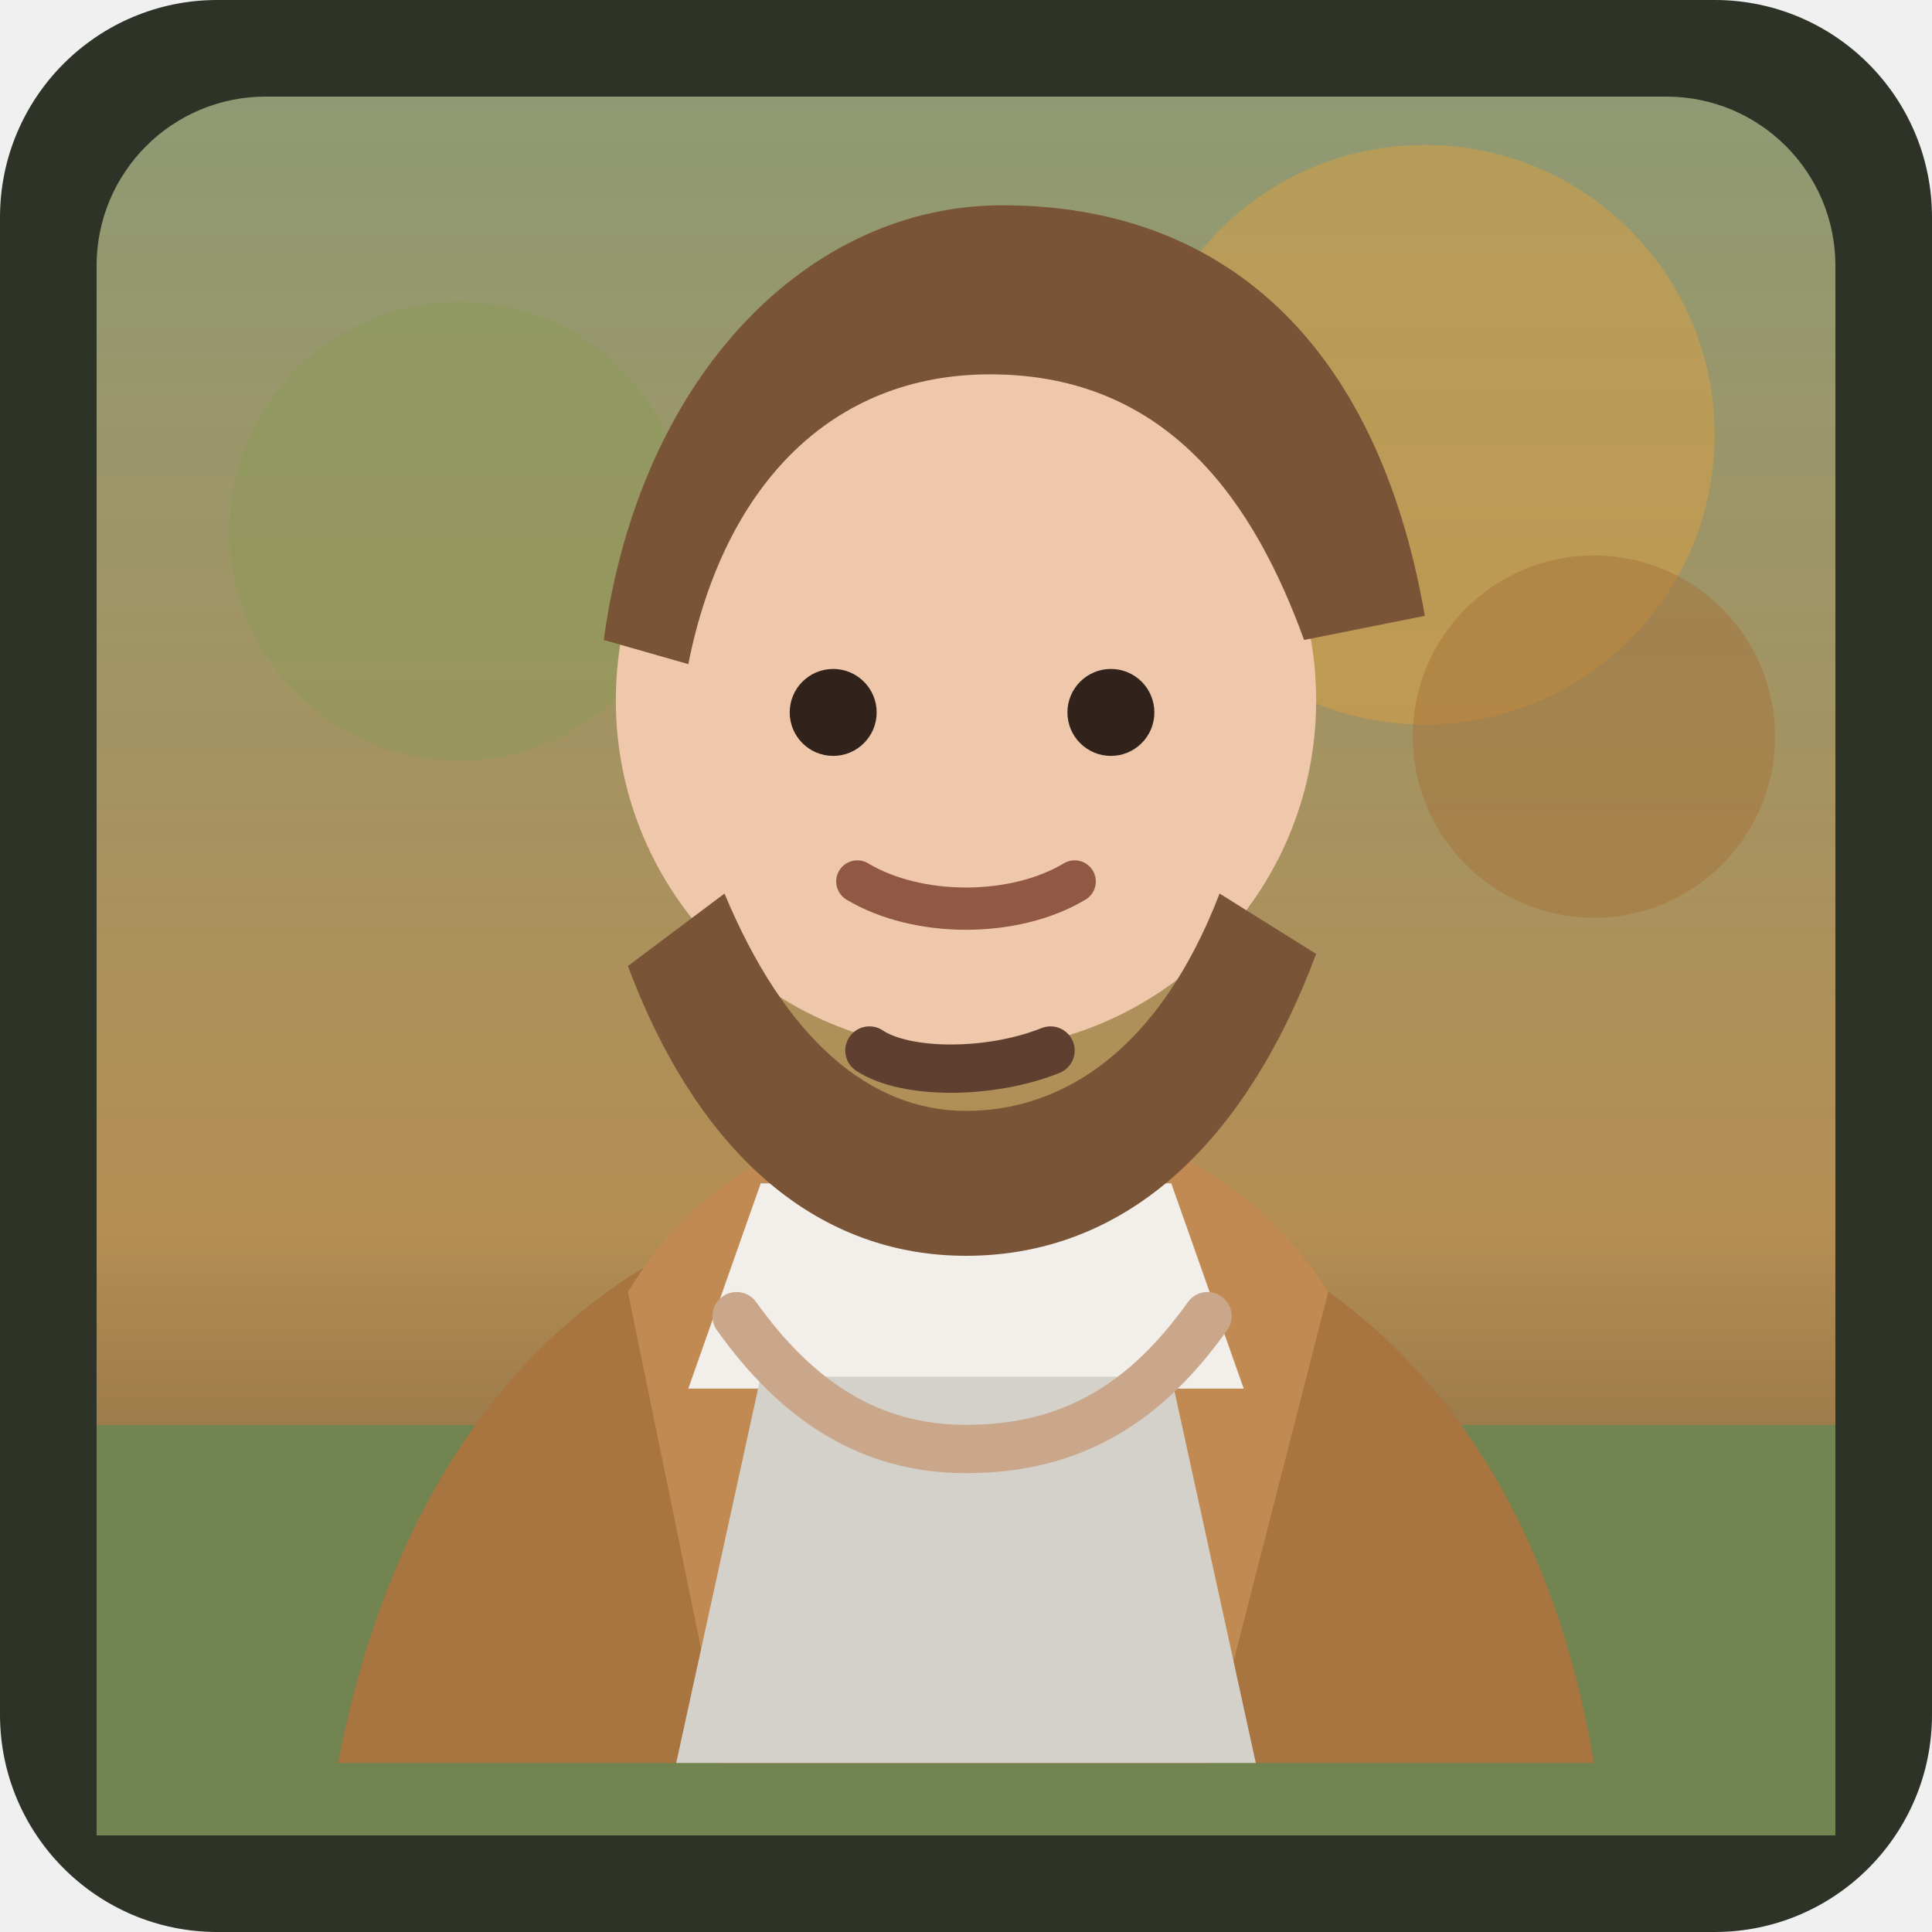
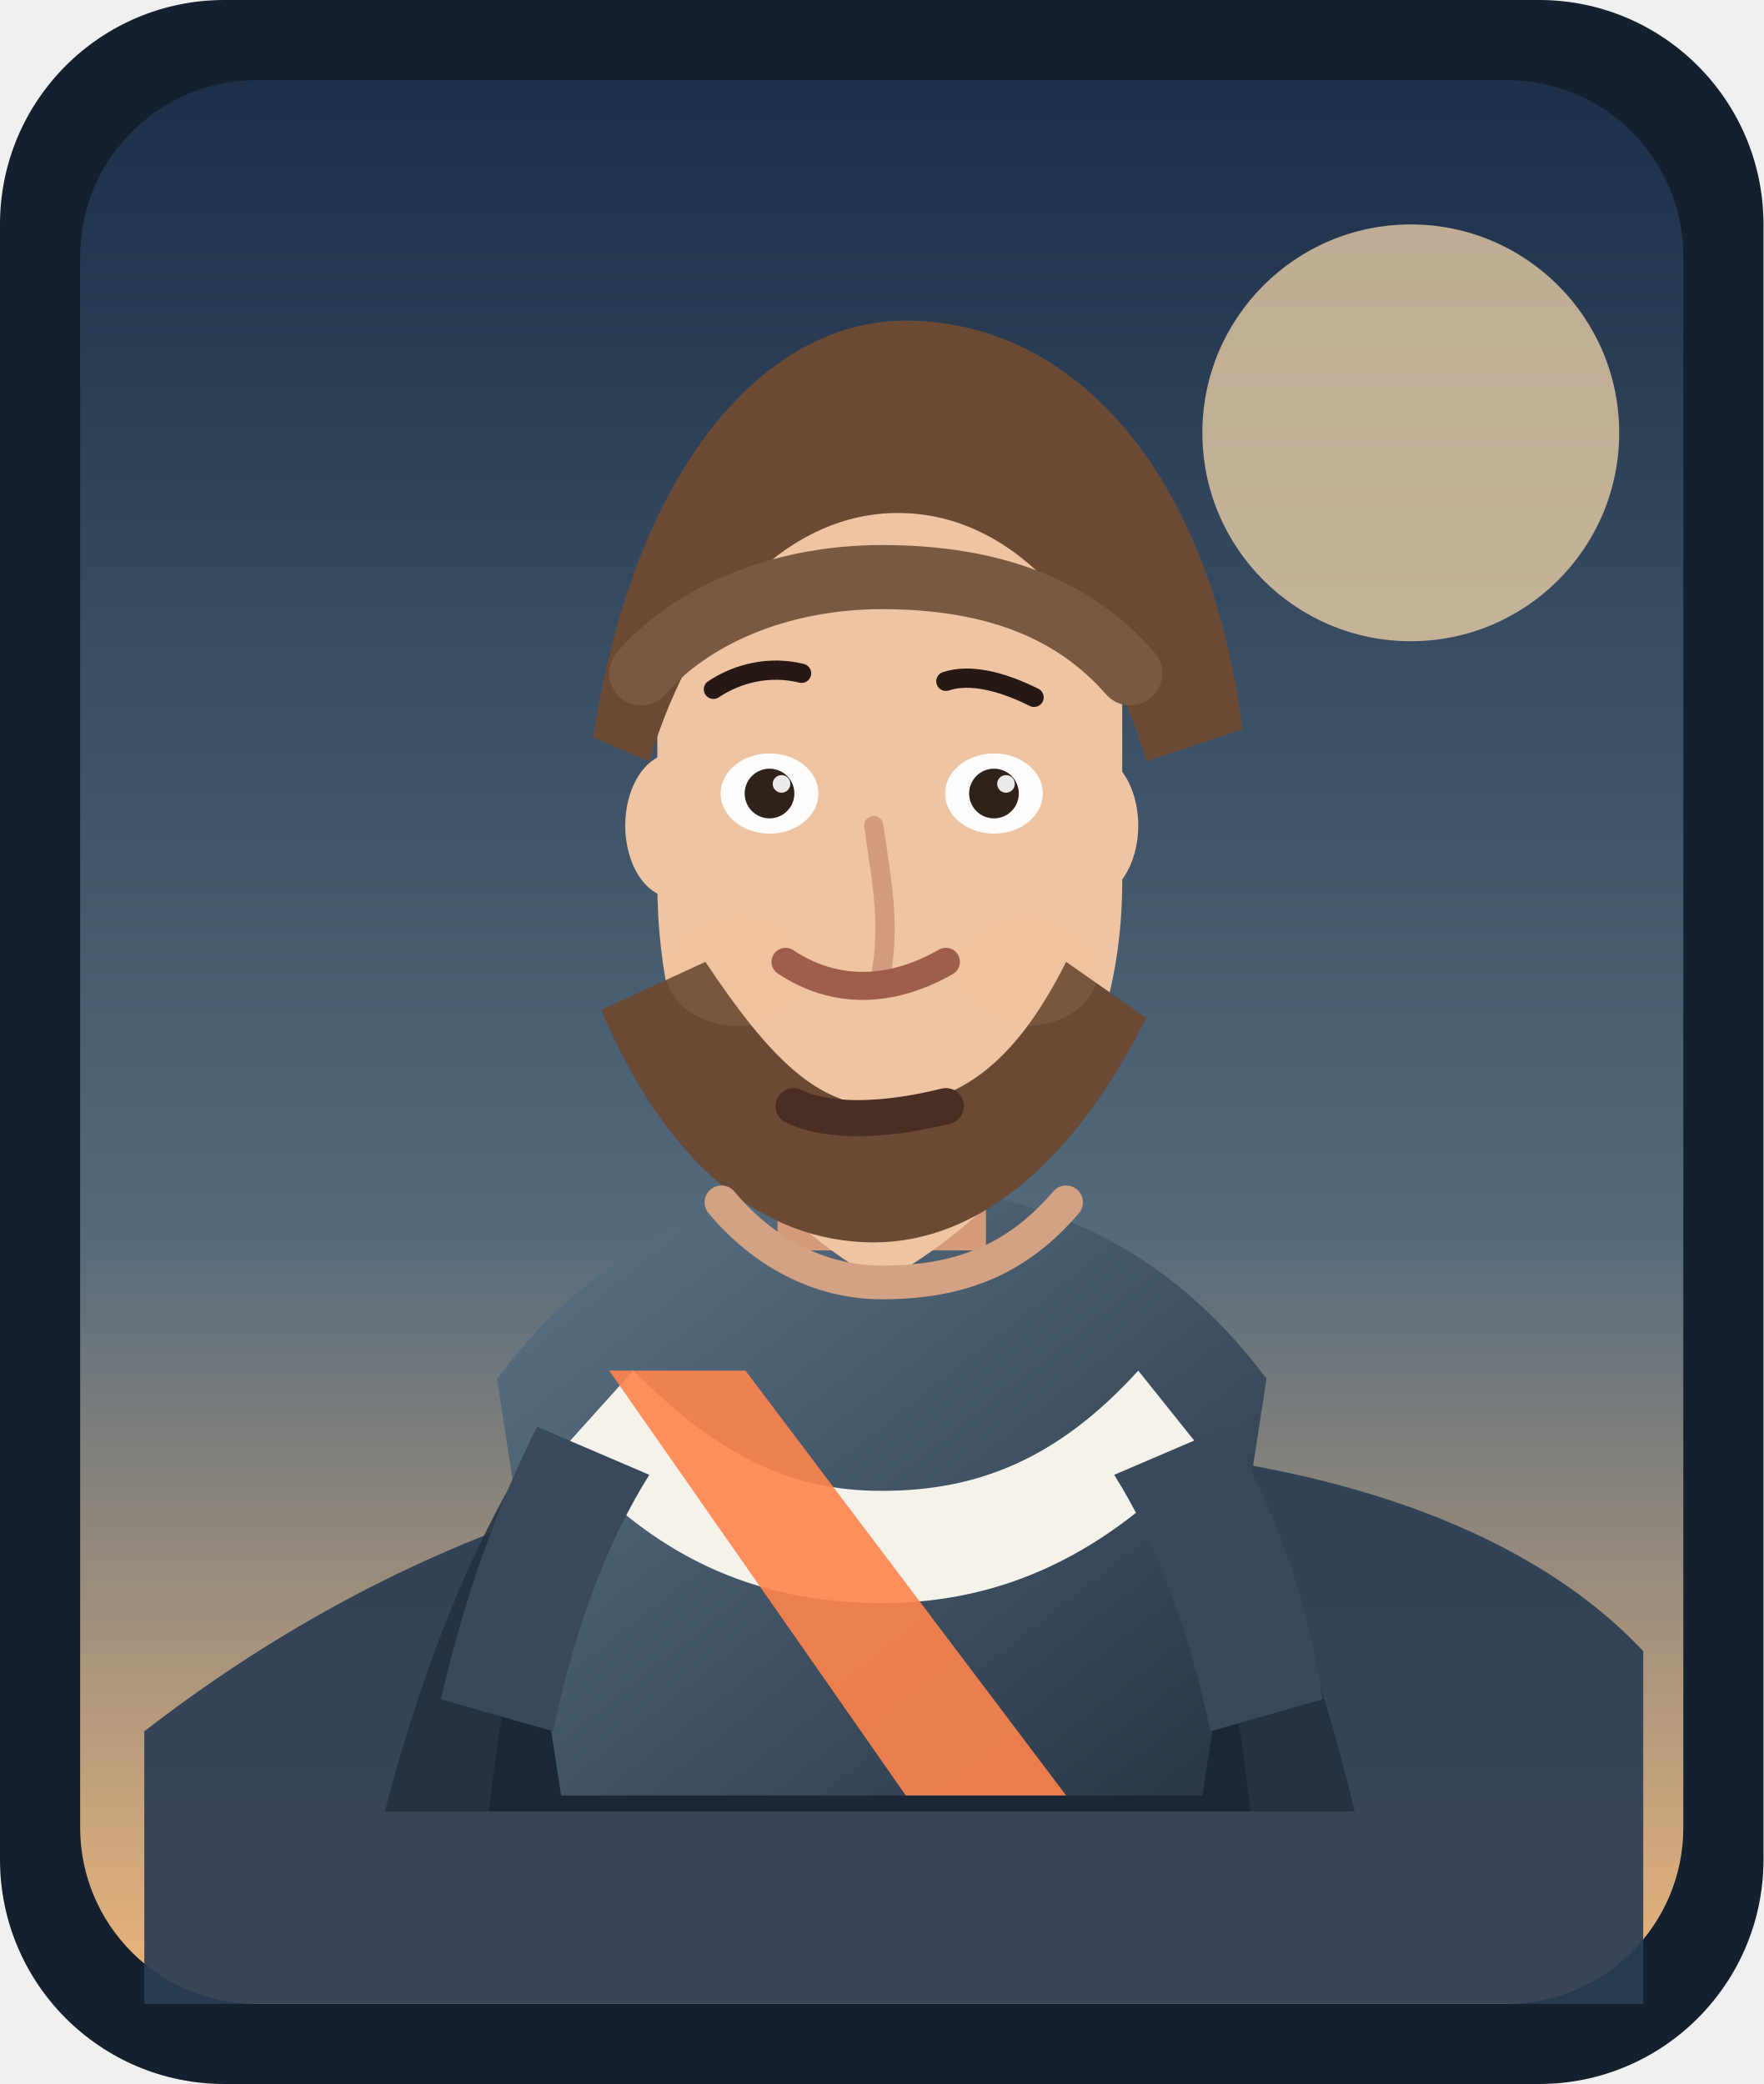
- <svg xmlns="http://www.w3.org/2000/svg" viewBox="0 0 160 160" role="img" aria-labelledby="title desc">
+ <svg xmlns="http://www.w3.org/2000/svg" viewBox="0 0 220 260" role="img" aria-labelledby="title desc">
  <defs>
-     <linearGradient id="sky" x1="0" y1="0" x2="0" y2="1">
-       <stop offset="0" stop-color="#8f9a74" />
-       <stop offset="0.65" stop-color="#b48e54" />
-       <stop offset="1" stop-color="#6d5436" />
+     <linearGradient id="bg" x1="0" y1="0" x2="0" y2="1">
+       <stop offset="0" stop-color="#1c2e48" />
+       <stop offset="0.6" stop-color="#556a7c" />
+       <stop offset="1" stop-color="#f2b87c" />
+     </linearGradient>
+     <linearGradient id="kit" x1="0" y1="0" x2="1" y2="1">
+       <stop offset="0" stop-color="#5e7588" />
+       <stop offset="1" stop-color="#273544" />
    </linearGradient>
  </defs>
-   <rect width="160" height="160" rx="18" fill="#2d3327" />
-   <rect x="8" y="8" width="144" height="144" rx="14" fill="url(#sky)" />
-   <circle cx="38" cy="44" r="19" fill="#8c9957" opacity="0.5" />
-   <circle cx="118" cy="36" r="24" fill="#d59f46" opacity="0.55" />
-   <circle cx="132" cy="61" r="15" fill="#a56f35" opacity="0.45" />
-   <rect x="8" y="118" width="144" height="34" fill="#728450" />
-   <path d="M28 146c6-31 25-48 52-48 28 0 47 18 52 48z" fill="#a8743f" />
-   <path d="M52 107c6-10 16-15 28-15 12 0 23 4 30 15l-10 39H60z" fill="#c08a52" />
-   <path d="M63 98h34l6 17H57z" fill="#f2eee9" />
-   <path d="M63 114h34l7 32H56z" fill="#d4d0ca" />
-   <circle cx="80" cy="58" r="29" fill="#efc7aa" />
-   <path d="M50 53c3-22 17-36 33-36 18 0 31 11 35 34l-10 2c-4-11-11-22-26-22-13 0-22 9-25 24z" fill="#7a5437" />
-   <path d="M60 74c5 12 12 18 20 18 8 0 16-5 21-18l8 5c-6 16-16 25-29 25-12 0-22-8-28-24z" fill="#7a5437" />
-   <circle cx="69" cy="59" r="3.6" fill="#31231c" />
-   <circle cx="92" cy="59" r="3.6" fill="#31231c" />
-   <path d="M71 73c5 3 13 3 18 0" fill="none" stroke="#925846" stroke-width="3.5" stroke-linecap="round" />
-   <path d="M72 87c3 2 10 2 15 0" fill="none" stroke="#5f4030" stroke-width="4" stroke-linecap="round" />
-   <path d="M61 109c5 7 11 11 19 11 9 0 15-4 20-11" fill="none" stroke="#caa78a" stroke-width="4" stroke-linecap="round" />
+   <rect width="220" height="260" rx="28" fill="#14202d" />
+   <rect x="10" y="10" width="200" height="240" rx="22" fill="url(#bg)" />
+   <circle cx="176" cy="54" r="26" fill="#ffe0b1" opacity="0.7" />
+   <path d="M18 216c31-24 66-36 104-36 40 0 68 10 83 26v44H18z" fill="#2a3d54" opacity="0.92" />
+   <path d="M48 226c11-42 29-68 61-82 33 14 50 40 60 82z" fill="#22303f" opacity="0.86" />
+   <path d="M61 226c3-27 9-47 22-61 7-8 15-12 26-12 10 0 18 4 25 12 13 14 19 34 22 61z" fill="#1b2736" />
+   <path d="M62 172c12-16 28-24 48-24 20 0 36 8 48 24l-8 52H70z" fill="url(#kit)" />
+   <path d="M79 171c11 11 20 15 31 15 12 0 22-4 32-15l8 10c-12 13-25 19-40 19-16 0-29-6-40-19z" fill="#f5f2ec" />
+   <path d="M76 171h17l40 53h-20z" fill="#ff844d" opacity="0.9" />
+   <path d="M67 178c-5 10-9 21-12 34l14 4c3-14 7-24 12-32z" fill="#38495c" />
+   <path d="M153 178c6 10 10 21 12 34l-14 4c-3-14-7-24-12-32z" fill="#38495c" />
+   <path d="M97 144c2-8 7-12 13-12 7 0 11 4 13 12v12H97z" fill="#d49a7a" />
+   <ellipse cx="84" cy="103" rx="6" ry="9" fill="#efc4a2" />
+   <ellipse cx="136" cy="103" rx="6" ry="9" fill="#efc4a2" />
+   <path d="M82 80c0-17 13-29 28-29 18 0 30 12 30 29v30c0 23-12 40-30 50-18-10-28-27-28-50z" fill="#efc4a2" />
+   <path d="M74 92c5-33 21-52 39-52 21 0 38 19 42 51l-12 4c-5-17-16-31-31-31-13 0-25 11-31 31z" fill="#6a4a34" />
+   <path d="M80 84c6-7 17-12 30-12 14 0 24 4 31 12" fill="none" stroke="#7a5942" stroke-width="8" stroke-linecap="round" />
+   <path d="M88 120c8 12 14 18 22 18 10 0 17-6 23-18l10 7c-9 18-21 28-34 28-14 0-26-10-34-29z" fill="#6a4a34" />
+   <ellipse cx="92" cy="121" rx="9" ry="7" fill="#f1b194" opacity="0.12" />
+   <ellipse cx="128" cy="121" rx="9" ry="7" fill="#f1b194" opacity="0.12" />
+   <ellipse cx="96" cy="99" rx="6.1" ry="5" fill="#fffdfb" />
+   <ellipse cx="124" cy="99" rx="6.1" ry="5" fill="#fffdfb" />
+   <circle cx="96" cy="99" r="3.1" fill="#30211b" />
+   <circle cx="124" cy="99" r="3.1" fill="#30211b" />
+   <circle cx="97.5" cy="97.8" r="1.1" fill="#ffffff" opacity="0.9" />
+   <circle cx="125.5" cy="97.8" r="1.1" fill="#ffffff" opacity="0.9" />
+   <path d="M89 86c3-2 7-3 11-2M118 85c3-1 7 0 11 2" fill="none" stroke="#271815" stroke-width="2.4" stroke-linecap="round" />
+   <path d="M109 103c1 7 2 12 1 18" fill="none" stroke="#d39b80" stroke-width="2.4" stroke-linecap="round" />
+   <path d="M98 120c6 4 13 4 20 0" fill="none" stroke="#9e5e49" stroke-width="3.5" stroke-linecap="round" />
+   <path d="M99 138c4 2 11 2 19 0" fill="none" stroke="#4a2e24" stroke-width="4.5" stroke-linecap="round" />
+   <path d="M90 150c5 6 12 10 20 10 10 0 17-3 23-10" fill="none" stroke="#d3a184" stroke-width="4.2" stroke-linecap="round" />
</svg>
